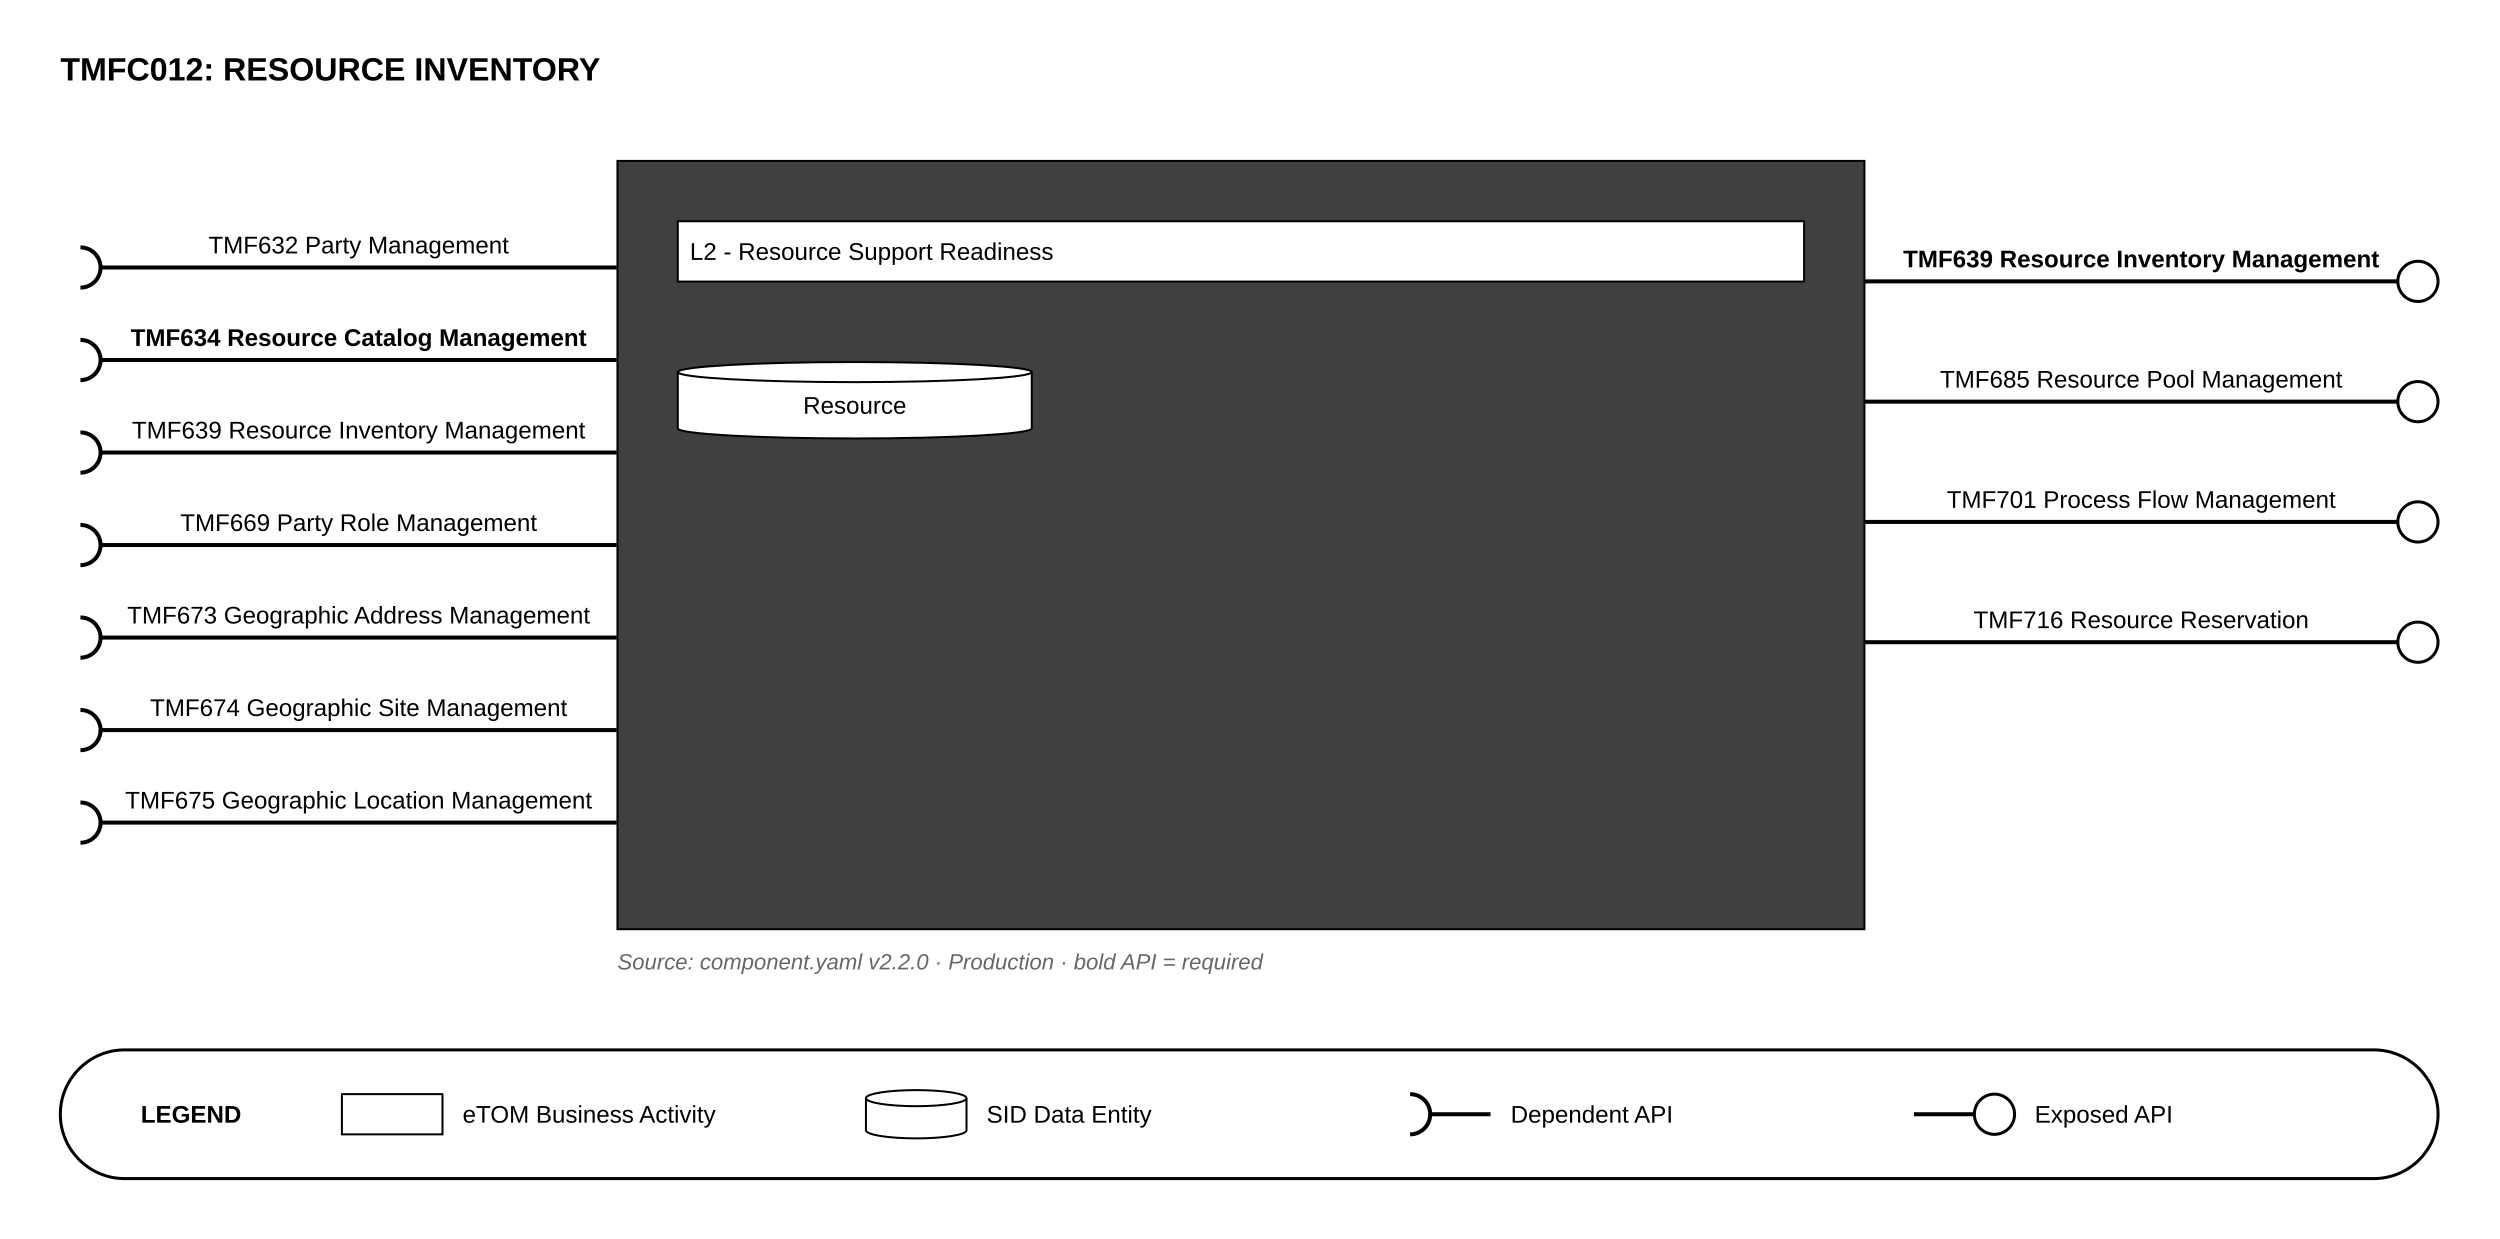
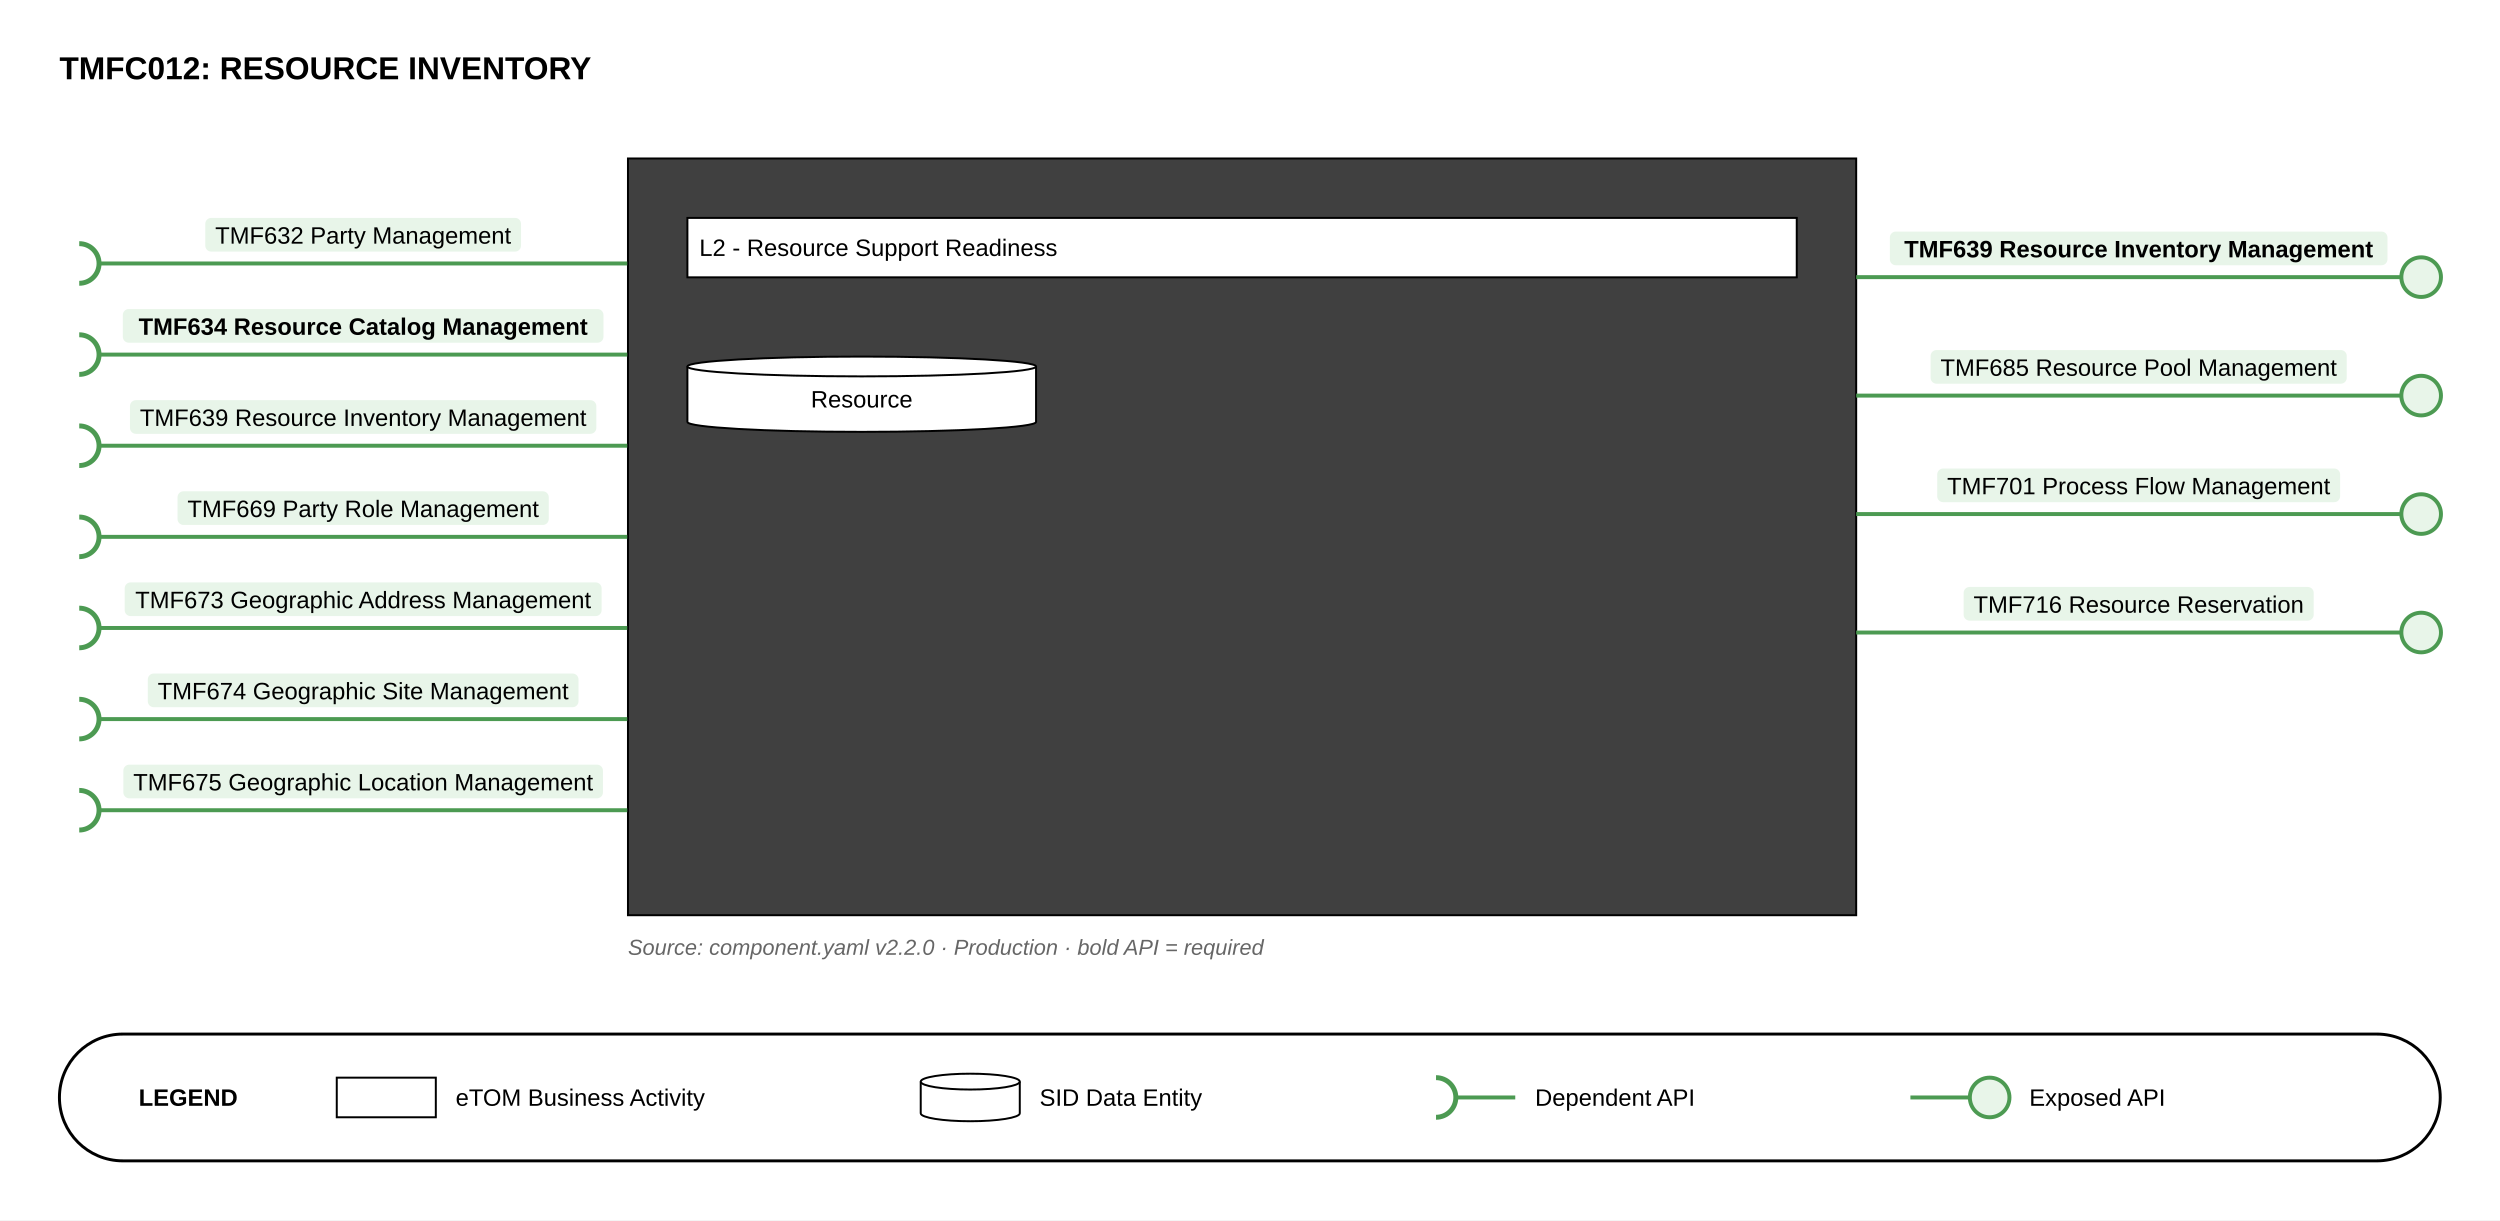
- <svg xmlns="http://www.w3.org/2000/svg" version="1.1" width="1243" height="616" viewBox="0 0 1243 616" font-family="Arial, Helvetica, sans-serif" font-size="12">
+ <svg xmlns="http://www.w3.org/2000/svg" version="1.1" width="1262" height="616" viewBox="0 0 1262 616" font-family="Arial, Helvetica, sans-serif" font-size="12">
  <rect width="100%" height="100%" fill="#ffffff" />
  <text x="30" y="40" font-size="16" font-weight="bold" fill="#000000">TMFC012: RESOURCE INVENTORY</text>
-   <g id="component" transform="translate(307,80)">
+   <g id="component" transform="translate(317,80)">
    <rect width="620" height="382" fill="#404040" stroke="#000000" />
    <g id="etoms">
      <g class="etom" transform="translate(30,30)">
        <rect width="560" height="30" fill="#ffffff" stroke="#000000" />
        <text x="6" y="15" dy="0.35em" fill="#000000">L2 - Resource Support Readiness</text>
      </g>
    </g>
    <g id="sids">
      <g class="sid" transform="translate(30,100)">
        <path fill="#ffffff" stroke="#000000" d="M0,5 A88,5 0 0 1 176,5 V33 A88,5 0 0 1 0,33 Z" />
        <path fill="none" stroke="#000000" d="M0,5 A88,5 0 0 0 176,5" />
        <text text-anchor="middle" fill="#000000">
          <tspan x="88" y="21.5" dy="0.35em">Resource</tspan>
        </text>
      </g>
    </g>
  </g>
  <g id="dependent-apis">
-     <g class="dependent-api" data-api="TMF632" transform="translate(30,133)">
-       <path fill="none" stroke="#000000" stroke-width="2" d="M10,-10 A10,10 0 0 1 10,10" />
-       <line x1="20" x2="276.635" y1="0" y2="0" stroke="#000000" stroke-width="2" />
-       <text x="148.318" y="-7" text-anchor="middle" fill="#000000">TMF632 Party Management</text>
+     <g class="dependent-api" data-api="TMF632" data-function="core" transform="translate(30,133)">
+       <path fill="none" stroke="#4c9a52" stroke-width="2.5" d="M10,-10 A10,10 0 0 1 10,10" />
+       <line x1="20" x2="286.635" y1="0" y2="0" stroke="#4c9a52" stroke-width="2" />
+       <rect x="73.624" y="-23" width="159.388" height="17" rx="3" fill="#e8f5e9" />
+       <text x="153.318" y="-10" text-anchor="middle" fill="#000000">TMF632 Party Management</text>
    </g>
-     <g class="dependent-api" data-api="TMF634" transform="translate(30,179)">
-       <path fill="none" stroke="#000000" stroke-width="2" d="M10,-10 A10,10 0 0 1 10,10" />
-       <line x1="20" x2="276.635" y1="0" y2="0" stroke="#000000" stroke-width="2" />
-       <text x="148.318" y="-7" text-anchor="middle" fill="#000000" font-weight="bold">TMF634 Resource Catalog Management</text>
+     <g class="dependent-api" data-api="TMF634" data-function="core" transform="translate(30,179)">
+       <path fill="none" stroke="#4c9a52" stroke-width="2.5" d="M10,-10 A10,10 0 0 1 10,10" />
+       <line x1="20" x2="286.635" y1="0" y2="0" stroke="#4c9a52" stroke-width="2" />
+       <rect x="32" y="-23" width="242.635" height="17" rx="3" fill="#e8f5e9" />
+       <text x="153.318" y="-10" text-anchor="middle" fill="#000000" font-weight="bold">TMF634 Resource Catalog Management</text>
    </g>
-     <g class="dependent-api" data-api="TMF639" transform="translate(30,225)">
-       <path fill="none" stroke="#000000" stroke-width="2" d="M10,-10 A10,10 0 0 1 10,10" />
-       <line x1="20" x2="276.635" y1="0" y2="0" stroke="#000000" stroke-width="2" />
-       <text x="148.318" y="-7" text-anchor="middle" fill="#000000">TMF639 Resource Inventory Management</text>
+     <g class="dependent-api" data-api="TMF639" data-function="core" transform="translate(30,225)">
+       <path fill="none" stroke="#4c9a52" stroke-width="2.5" d="M10,-10 A10,10 0 0 1 10,10" />
+       <line x1="20" x2="286.635" y1="0" y2="0" stroke="#4c9a52" stroke-width="2" />
+       <rect x="35.608" y="-23" width="235.42" height="17" rx="3" fill="#e8f5e9" />
+       <text x="153.318" y="-10" text-anchor="middle" fill="#000000">TMF639 Resource Inventory Management</text>
    </g>
-     <g class="dependent-api" data-api="TMF669" transform="translate(30,271)">
-       <path fill="none" stroke="#000000" stroke-width="2" d="M10,-10 A10,10 0 0 1 10,10" />
-       <line x1="20" x2="276.635" y1="0" y2="0" stroke="#000000" stroke-width="2" />
-       <text x="148.318" y="-7" text-anchor="middle" fill="#000000">TMF669 Party Role Management</text>
+     <g class="dependent-api" data-api="TMF669" data-function="core" transform="translate(30,271)">
+       <path fill="none" stroke="#4c9a52" stroke-width="2.5" d="M10,-10 A10,10 0 0 1 10,10" />
+       <line x1="20" x2="286.635" y1="0" y2="0" stroke="#4c9a52" stroke-width="2" />
+       <rect x="59.62" y="-23" width="187.396" height="17" rx="3" fill="#e8f5e9" />
+       <text x="153.318" y="-10" text-anchor="middle" fill="#000000">TMF669 Party Role Management</text>
    </g>
-     <g class="dependent-api" data-api="TMF673" transform="translate(30,317)">
-       <path fill="none" stroke="#000000" stroke-width="2" d="M10,-10 A10,10 0 0 1 10,10" />
-       <line x1="20" x2="276.635" y1="0" y2="0" stroke="#000000" stroke-width="2" />
-       <text x="148.318" y="-7" text-anchor="middle" fill="#000000">TMF673 Geographic Address Management</text>
+     <g class="dependent-api" data-api="TMF673" data-function="core" transform="translate(30,317)">
+       <path fill="none" stroke="#4c9a52" stroke-width="2.5" d="M10,-10 A10,10 0 0 1 10,10" />
+       <line x1="20" x2="286.635" y1="0" y2="0" stroke="#4c9a52" stroke-width="2" />
+       <rect x="32.938" y="-23" width="240.76" height="17" rx="3" fill="#e8f5e9" />
+       <text x="153.318" y="-10" text-anchor="middle" fill="#000000">TMF673 Geographic Address Management</text>
    </g>
-     <g class="dependent-api" data-api="TMF674" transform="translate(30,363)">
-       <path fill="none" stroke="#000000" stroke-width="2" d="M10,-10 A10,10 0 0 1 10,10" />
-       <line x1="20" x2="276.635" y1="0" y2="0" stroke="#000000" stroke-width="2" />
-       <text x="148.318" y="-7" text-anchor="middle" fill="#000000">TMF674 Geographic Site Management</text>
+     <g class="dependent-api" data-api="TMF674" data-function="core" transform="translate(30,363)">
+       <path fill="none" stroke="#4c9a52" stroke-width="2.5" d="M10,-10 A10,10 0 0 1 10,10" />
+       <line x1="20" x2="286.635" y1="0" y2="0" stroke="#4c9a52" stroke-width="2" />
+       <rect x="44.608" y="-23" width="217.42" height="17" rx="3" fill="#e8f5e9" />
+       <text x="153.318" y="-10" text-anchor="middle" fill="#000000">TMF674 Geographic Site Management</text>
    </g>
-     <g class="dependent-api" data-api="TMF675" transform="translate(30,409)">
-       <path fill="none" stroke="#000000" stroke-width="2" d="M10,-10 A10,10 0 0 1 10,10" />
-       <line x1="20" x2="276.635" y1="0" y2="0" stroke="#000000" stroke-width="2" />
-       <text x="148.318" y="-7" text-anchor="middle" fill="#000000">TMF675 Geographic Location Management</text>
+     <g class="dependent-api" data-api="TMF675" data-function="core" transform="translate(30,409)">
+       <path fill="none" stroke="#4c9a52" stroke-width="2.5" d="M10,-10 A10,10 0 0 1 10,10" />
+       <line x1="20" x2="286.635" y1="0" y2="0" stroke="#4c9a52" stroke-width="2" />
+       <rect x="32.266" y="-23" width="242.104" height="17" rx="3" fill="#e8f5e9" />
+       <text x="153.318" y="-10" text-anchor="middle" fill="#000000">TMF675 Geographic Location Management</text>
    </g>
  </g>
  <g id="exposed-apis">
-     <g class="exposed-api" data-api="TMF639" transform="translate(927,139.9)">
-       <line x1="0" x2="265.199" y1="0" y2="0" stroke="#000000" stroke-width="2" />
-       <circle cx="275.199" cy="0" r="10" fill="#ffffff" stroke="#000000" stroke-width="1.5" />
-       <text x="137.6" y="-7" text-anchor="middle" fill="#000000" font-weight="bold">TMF639 Resource Inventory Management</text>
+     <g class="exposed-api" data-api="TMF639" data-function="core" transform="translate(937,139.9)">
+       <line x1="0" x2="275.199" y1="0" y2="0" stroke="#4c9a52" stroke-width="2" />
+       <circle cx="285.199" cy="0" r="10" fill="#e8f5e9" stroke="#4c9a52" stroke-width="2" />
+       <rect x="17" y="-23" width="251.199" height="17" rx="3" fill="#e8f5e9" />
+       <text x="142.6" y="-10" text-anchor="middle" fill="#000000" font-weight="bold">TMF639 Resource Inventory Management</text>
    </g>
-     <g class="exposed-api" data-api="TMF685" transform="translate(927,199.7)">
-       <line x1="0" x2="265.199" y1="0" y2="0" stroke="#000000" stroke-width="2" />
-       <circle cx="275.199" cy="0" r="10" fill="#ffffff" stroke="#000000" stroke-width="1.5" />
-       <text x="137.6" y="-7" text-anchor="middle" fill="#000000">TMF685 Resource Pool Management</text>
+     <g class="exposed-api" data-api="TMF685" data-function="core" transform="translate(937,199.7)">
+       <line x1="0" x2="275.199" y1="0" y2="0" stroke="#4c9a52" stroke-width="2" />
+       <circle cx="285.199" cy="0" r="10" fill="#e8f5e9" stroke="#4c9a52" stroke-width="2" />
+       <rect x="37.562" y="-23" width="210.076" height="17" rx="3" fill="#e8f5e9" />
+       <text x="142.6" y="-10" text-anchor="middle" fill="#000000">TMF685 Resource Pool Management</text>
    </g>
-     <g class="exposed-api" data-api="TMF701" transform="translate(927,259.5)">
-       <line x1="0" x2="265.199" y1="0" y2="0" stroke="#000000" stroke-width="2" />
-       <circle cx="275.199" cy="0" r="10" fill="#ffffff" stroke="#000000" stroke-width="1.5" />
-       <text x="137.6" y="-7" text-anchor="middle" fill="#000000">TMF701 Process Flow Management</text>
+     <g class="exposed-api" data-api="TMF701" data-function="core" transform="translate(937,259.5)">
+       <line x1="0" x2="275.199" y1="0" y2="0" stroke="#4c9a52" stroke-width="2" />
+       <circle cx="285.199" cy="0" r="10" fill="#e8f5e9" stroke="#4c9a52" stroke-width="2" />
+       <rect x="40.904" y="-23" width="203.392" height="17" rx="3" fill="#e8f5e9" />
+       <text x="142.6" y="-10" text-anchor="middle" fill="#000000">TMF701 Process Flow Management</text>
    </g>
-     <g class="exposed-api" data-api="TMF716" transform="translate(927,319.3)">
-       <line x1="0" x2="265.199" y1="0" y2="0" stroke="#000000" stroke-width="2" />
-       <circle cx="275.199" cy="0" r="10" fill="#ffffff" stroke="#000000" stroke-width="1.5" />
-       <text x="137.6" y="-7" text-anchor="middle" fill="#000000">TMF716 Resource Reservation</text>
+     <g class="exposed-api" data-api="TMF716" data-function="core" transform="translate(937,319.3)">
+       <line x1="0" x2="275.199" y1="0" y2="0" stroke="#4c9a52" stroke-width="2" />
+       <circle cx="285.199" cy="0" r="10" fill="#e8f5e9" stroke="#4c9a52" stroke-width="2" />
+       <rect x="54.242" y="-23" width="176.716" height="17" rx="3" fill="#e8f5e9" />
+       <text x="142.6" y="-10" text-anchor="middle" fill="#000000">TMF716 Resource Reservation</text>
    </g>
  </g>
-   <text x="307" y="482" font-style="italic" font-size="11" fill="#666666">Source: component.yaml v2.2.0 · Production · bold API = required</text>
+   <text x="317" y="482" font-style="italic" font-size="11" fill="#666666">Source: component.yaml v2.2.0 · Production · bold API = required</text>
  <g id="legend" transform="translate(30,522)">
-     <rect width="1182.199" height="64" rx="32" fill="#ffffff" stroke="#000000" stroke-width="1.5" />
+     <rect width="1201.835" height="64" rx="32" fill="#ffffff" stroke="#000000" stroke-width="1.5" />
    <text x="40" y="32" dy="0.35em" font-weight="bold">LEGEND</text>
    <g transform="translate(140,32)">
      <rect x="0" y="-10" width="50" height="20" fill="#ffffff" stroke="#000000" />
      <text x="60" dy="0.35em" fill="#000000">eTOM Business Activity</text>
    </g>
-     <g transform="translate(400.5498,32)">
+     <g transform="translate(434.7836,32)">
      <path fill="#ffffff" stroke="#000000" d="M0,-8 A25,4 0 0 1 50,-8 V8 A25,4 0 0 1 0,8 Z" />
      <path fill="none" stroke="#000000" d="M0,-8 A25,4 0 0 0 50,-8" />
      <text x="60" dy="0.35em" fill="#000000">SID Data Entity</text>
    </g>
-     <g transform="translate(661.0997,32)">
-       <path fill="none" stroke="#000000" stroke-width="2" d="M10,-10 A10,10 0 0 1 10,10" />
-       <line x1="20" x2="50" stroke="#000000" stroke-width="2" />
+     <g transform="translate(684.9033,32)">
+       <path fill="none" stroke="#4c9a52" stroke-width="2.5" d="M10,-10 A10,10 0 0 1 10,10" />
+       <line x1="20" x2="50" stroke="#4c9a52" stroke-width="2" />
      <text x="60" dy="0.35em" fill="#000000">Dependent API</text>
    </g>
-     <g transform="translate(921.6495,32)">
-       <line x1="0" x2="30" stroke="#000000" stroke-width="2" />
-       <circle cx="40" r="10" fill="#ffffff" stroke="#000000" stroke-width="1.5" />
+     <g transform="translate(934.3749,32)">
+       <line x1="0" x2="30" stroke="#4c9a52" stroke-width="2" />
+       <circle cx="40" r="10" fill="#e8f5e9" stroke="#4c9a52" stroke-width="2" />
      <text x="60" dy="0.35em" fill="#000000">Exposed API</text>
    </g>
  </g>
</svg>
